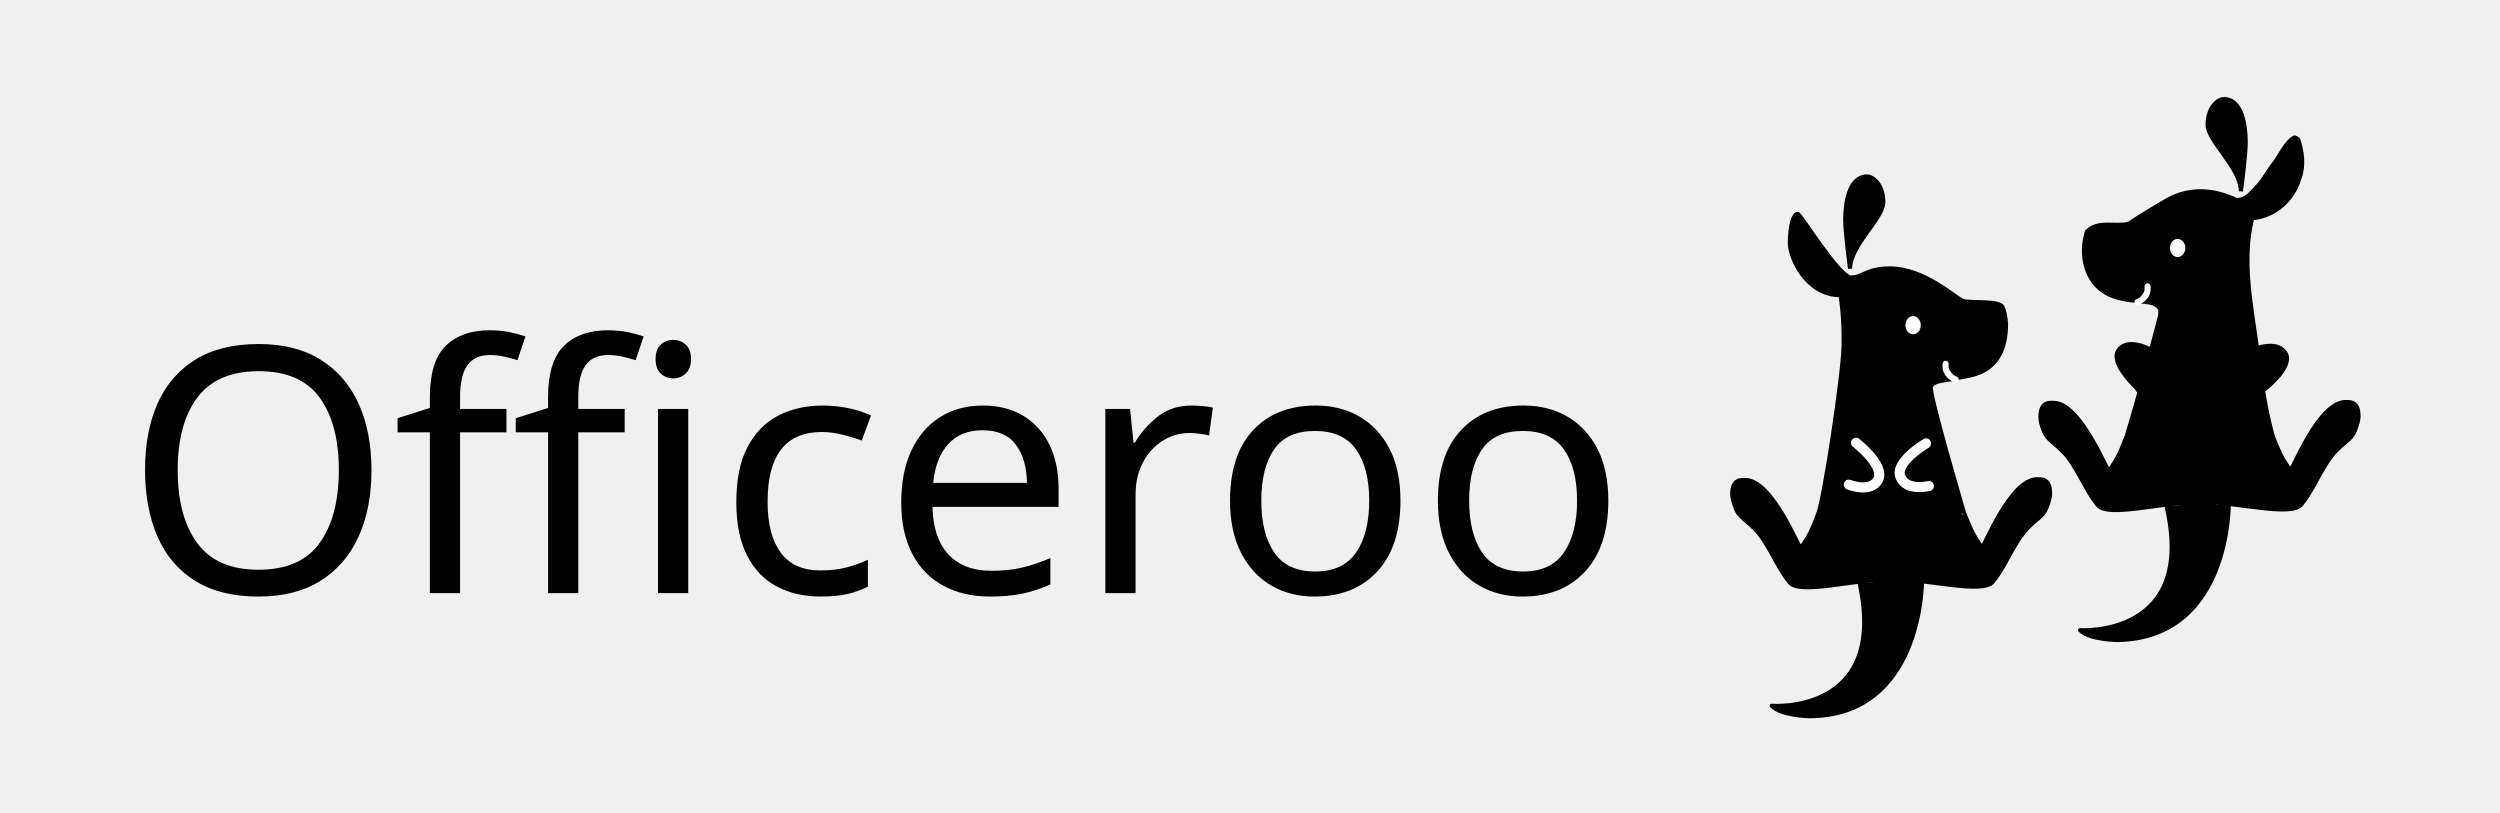
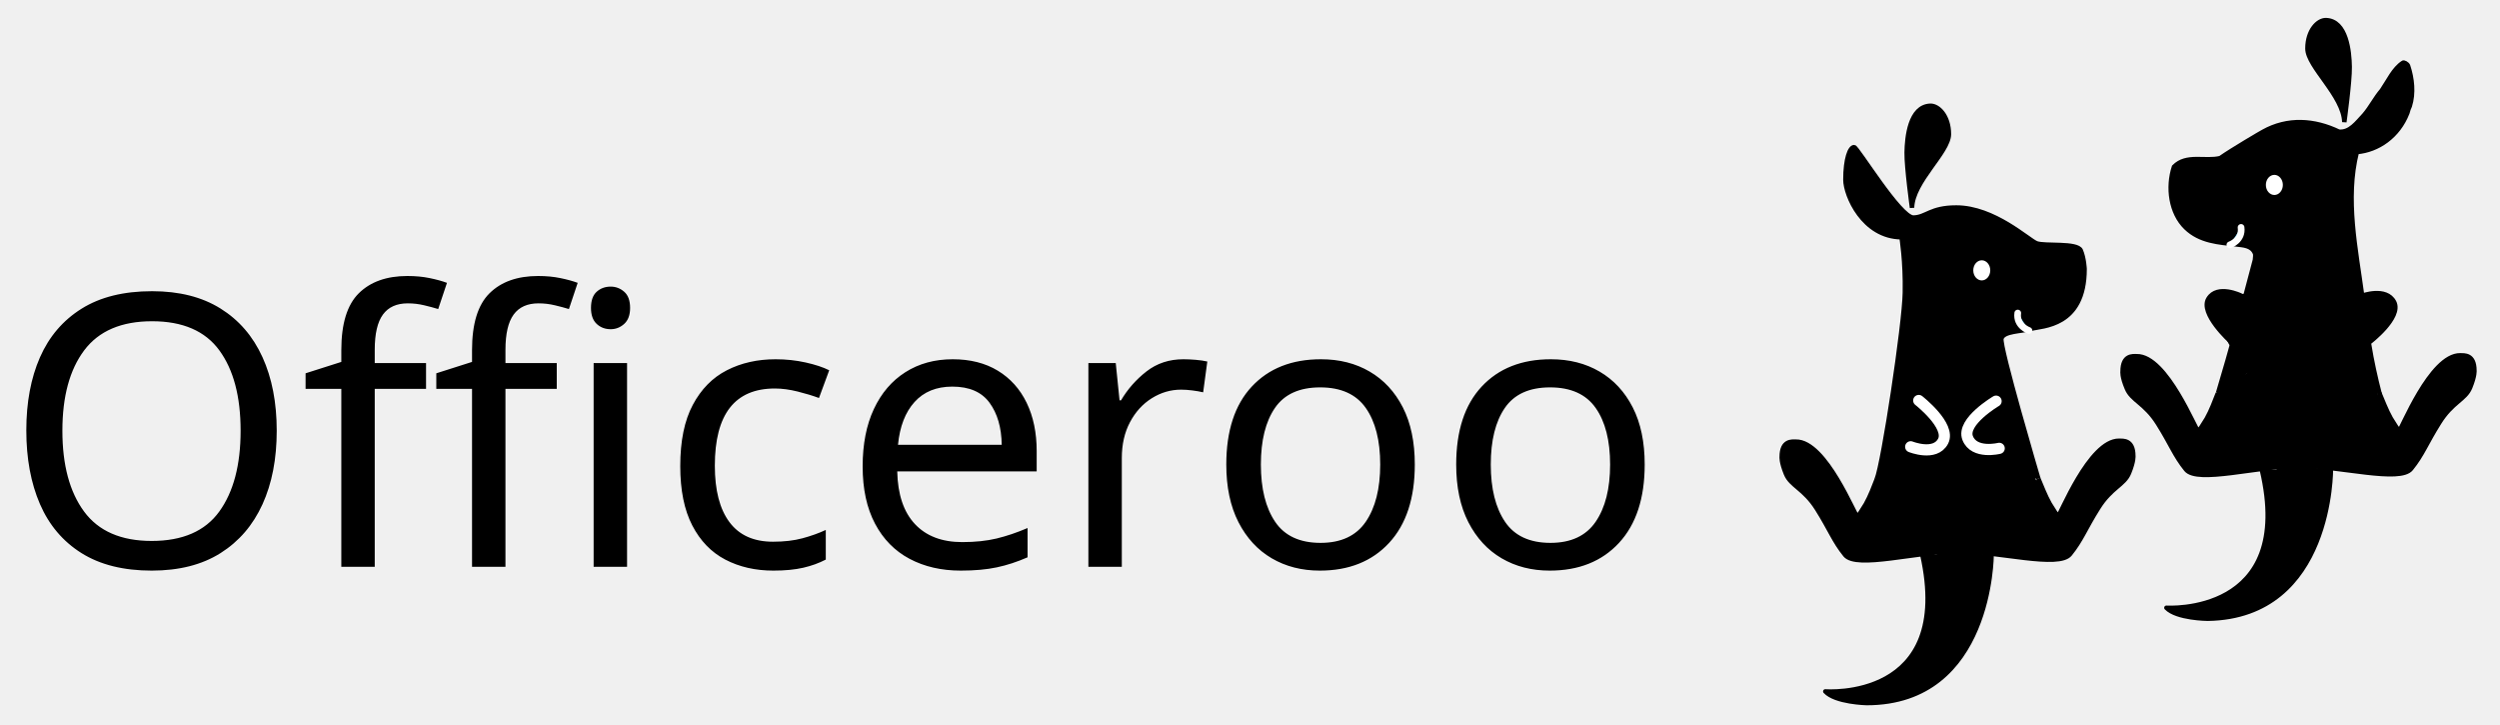
- <svg xmlns="http://www.w3.org/2000/svg" version="1.1" id="Layer_1" x="0px" y="0px" viewBox="0 0 1237 402" style="enable-background:new 0 0 1237 402;" xml:space="preserve">
+ <svg xmlns="http://www.w3.org/2000/svg" version="1.1" id="Layer_1" x="0px" y="0px" viewBox="0 0 1118 324" style="enable-background:new 0 0 1118 324;" xml:space="preserve">
  <style type="text/css">
- 	.st0{font-family:'Ubuntu-Bold';}
+ 	.st0{font-family:'Ubuntu';}
	.st1{font-size:170px;}
	.st2{stroke:#000000;stroke-width:2;stroke-miterlimit:10;}
	.st3{stroke:#000000;stroke-width:2;stroke-linecap:round;stroke-linejoin:round;stroke-miterlimit:10;}
	.st4{fill:#FFFFFF;stroke:#000000;stroke-miterlimit:10;}
	.st5{stroke:#FFFFFF;stroke-width:5;stroke-linecap:round;stroke-linejoin:round;stroke-miterlimit:10;}
	.st6{fill:#52C0ED;stroke:#FFFFFF;stroke-width:3;stroke-linecap:round;stroke-linejoin:round;stroke-miterlimit:10;}
	.st7{stroke:#000000;stroke-width:2;stroke-linecap:round;stroke-miterlimit:10;}
	.st8{fill:#FFFFFF;}
</style>
-   <text transform="matrix(1 0 0 1 61.3975 293.4736)" class="st0 st1">Officeroo</text>
-   <path class="st2" d="M935.7,286.5c18.3,0,45.4,7.6,50.4,1.3c5.1-6.3,6.8-11.4,12.6-20.6c5.8-9.3,11.6-10.3,13.8-15.7  s1.9-7.6,1.9-7.6c0-7.4-4.7-6.7-6.3-6.8c-13.4-0.2-26.6,34.1-27.3,33.6c-0.8-0.5-1.7-2-3.8-5.4c-2-3.5-3.8-8.3-5.1-11.3" />
-   <path class="st2" d="M935.9,286.5c-18.3,0.1-45.3,7.9-50.4,1.7c-5.1-6.3-6.8-11.4-12.6-20.6s-11.7-10.3-13.9-15.7  c-2.2-5.4-1.9-7.6-1.9-7.6c0-7.4,4.6-6.8,6.3-6.8c13.4-0.3,26.7,34,27.5,33.4c0.8-0.5,1.7-2,3.8-5.4c2-3.5,3.8-8.3,5-11.4" />
-   <path id="Tail" class="st3" d="M951,288c0,0,0,66.4-55.9,66.4c0,0-14-0.3-18.5-5.2c0,0,58.1,4.7,43.4-61.1" />
-   <path class="st2" d="M971.9,254c0,0-17.5-59.2-16.5-62.6s8.8-3.1,13.4-4.4c4.6-1.3,23.8-0.8,23.8-26.7c0,0-0.2-4.8-1.7-8.3  c-1.6-3.6-16.1-1.8-19.8-3.2c-3.6-1.4-19-16-35.9-16c-11.7,0-13.4,4.4-19.2,4.5c-6,0-25.1-31.5-26.5-31.5c-1.9,0-3.9,5.2-3.9,14.6  c0,6.8,7.9,25.6,25.1,25.7c0,0,1.8,10.8,1.5,24.8c-0.2,14-9.6,76-12.6,83.4" />
-   <path class="st2" d="M915.4,132.9c0,0-2.5-18-2.4-24.7s1.4-20.6,10.6-20.9c3.6-0.1,8.3,4.6,8.3,12.7  C931.9,108.1,915.7,121.1,915.4,132.9z" />
-   <ellipse class="st4" cx="946.6" cy="160.9" rx="4.3" ry="5" />
-   <path class="st5" d="M918.4,219.1c0,0,14.5,11.3,10.9,18.2s-14.5,2.5-14.5,2.5" />
-   <path class="st6" d="M967.7,187.8c0,0-5.8-2-5-7.8" />
+   <text transform="matrix(1 0 0 1 1.3975 253.4736)" class="st0 st1">Officeroo</text>
+   <path class="st2" d="M875.7,246.5c18.3,0,45.4,7.6,50.4,1.3c5.1-6.3,6.8-11.4,12.6-20.6c5.8-9.3,11.6-10.3,13.8-15.7  s1.9-7.6,1.9-7.6c0-7.4-4.7-6.7-6.3-6.8c-13.4-0.2-26.6,34.1-27.3,33.6c-0.8-0.5-1.7-2-3.8-5.4c-2-3.5-3.8-8.3-5.1-11.3" />
+   <path class="st2" d="M875.9,246.5c-18.3,0.1-45.3,7.9-50.4,1.7c-5.1-6.3-6.8-11.4-12.6-20.6s-11.7-10.3-13.9-15.7  c-2.2-5.4-1.9-7.6-1.9-7.6c0-7.4,4.6-6.8,6.3-6.8c13.4-0.3,26.7,34,27.5,33.4c0.8-0.5,1.7-2,3.8-5.4c2-3.5,3.8-8.3,5-11.4" />
+   <path id="Tail" class="st3" d="M891,248c0,0,0,66.4-55.9,66.4c0,0-14-0.3-18.5-5.2c0,0,58.1,4.7,43.4-61.1" />
+   <path class="st2" d="M911.9,214c0,0-17.5-59.2-16.5-62.6s8.8-3.1,13.4-4.4c4.6-1.3,23.8-0.8,23.8-26.7c0,0-0.2-4.8-1.7-8.3  c-1.6-3.6-16.1-1.8-19.8-3.2c-3.6-1.4-19-16-35.9-16c-11.7,0-13.4,4.4-19.2,4.5c-6,0-25.1-31.5-26.5-31.5c-1.9,0-3.9,5.2-3.9,14.6  c0,6.8,7.9,25.6,25.1,25.7c0,0,1.8,10.8,1.5,24.8c-0.2,14-9.6,76-12.6,83.4" />
+   <path class="st2" d="M855.4,92.9c0,0-2.5-18-2.4-24.7s1.4-20.6,10.6-20.9c3.6-0.1,8.3,4.6,8.3,12.7  C871.9,68.1,855.7,81.1,855.4,92.9z" />
+   <ellipse class="st4" cx="886.6" cy="120.9" rx="4.3" ry="5" />
+   <path class="st5" d="M858.4,179.1c0,0,14.5,11.3,10.9,18.2s-14.5,2.5-14.5,2.5" />
+   <path class="st6" d="M907.7,147.8c0,0-5.8-2-5-7.8" />
  <g id="Bottom_1_">
-     <path class="st2" d="M1088.3,248.3c18.3,0,45.4,7.6,50.4,1.3c5.1-6.3,6.8-11.4,12.6-20.6c5.8-9.3,11.6-10.3,13.8-15.7   c2.2-5.4,1.9-7.6,1.9-7.6c0-7.4-4.7-6.7-6.3-6.8c-13.4-0.2-26.6,34.1-27.3,33.6c-0.8-0.5-1.7-2-3.8-5.4c-2-3.5-3.8-8.3-5.1-11.3" />
-     <path class="st2" d="M1088.4,248.3c-18.3,0.1-45.3,7.9-50.4,1.7c-5.1-6.3-6.8-11.4-12.6-20.6c-5.8-9.2-11.7-10.3-13.9-15.7   c-2.3-5.4-1.9-7.6-1.9-7.6c0-7.4,4.6-6.8,6.3-6.8c13.4-0.3,26.7,34,27.5,33.4c0.8-0.5,1.7-2,3.8-5.4c2-3.5,3.8-8.3,5-11.4" />
+     <path class="st2" d="M1028.3,208.3c18.3,0,45.4,7.6,50.4,1.3c5.1-6.3,6.8-11.4,12.6-20.6c5.8-9.3,11.6-10.3,13.8-15.7   c2.2-5.4,1.9-7.6,1.9-7.6c0-7.4-4.7-6.7-6.3-6.8c-13.4-0.2-26.6,34.1-27.3,33.6c-0.8-0.5-1.7-2-3.8-5.4c-2-3.5-3.8-8.3-5.1-11.3" />
+     <path class="st2" d="M1028.4,208.3c-18.3,0.1-45.3,7.9-50.4,1.7c-5.1-6.3-6.8-11.4-12.6-20.6c-5.8-9.2-11.7-10.3-13.9-15.7   c-2.3-5.4-1.9-7.6-1.9-7.6c0-7.4,4.6-6.8,6.3-6.8c13.4-0.3,26.7,34,27.5,33.4c0.8-0.5,1.7-2,3.8-5.4c2-3.5,3.8-8.3,5-11.4" />
  </g>
-   <path id="Tail_1_" class="st3" d="M1071.9,250.1c15.5,65.6-42.7,61.7-42.7,61.7c4.6,4.8,18.5,4.9,18.5,4.9  c55.8-0.9,55.1-67.2,55.1-67.2" />
-   <path class="st7" d="M1119.9,194.1c1.2,7.4,2.8,14.7,4.7,22" />
-   <path class="st2" d="M1052.3,215.8c5.9-19.6,11.2-39.4,16.5-59.5c0-0.9,0.4-2.2,0-3.1c-1.5-3.5-5.3-3.5-8.3-3.9  c-7.9-0.9-16.2-1.3-22.6-7.5c-6.8-6.6-8.3-18-5.3-27.2c5.6-5.7,13.9-2.2,20.7-3.9c5.6-3.9,18.4-11.4,19.2-11.8  c10.9-6.1,22.9-5.3,33.9,0c4.9,0.4,7.9-3.9,11.3-7.5c3-3.5,4.9-7.5,7.9-11c3-4.4,5.3-9.6,9.4-12.3c0.4-0.4,1.9,0.4,2.3,1.3  c1.9,5.7,2.6,12.3,0.8,18c-0.4,0.9-0.8,1.8-1.1,3.1c-4.1,10.5-13.2,16.7-22.6,17.5c-5.3,21-0.4,43.4,2.4,64.4" />
-   <path class="st2" d="M1108.8,94.6c0,0,2.5-18,2.4-24.7c-0.1-6.8-1.4-20.6-10.6-20.9c-3.6-0.1-8.3,4.6-8.3,12.7  S1108.5,82.8,1108.8,94.6z" />
-   <ellipse class="st4" cx="1077.5" cy="122.7" rx="4.3" ry="5" />
-   <path class="st2" d="M1057.8,192.6c0,0-13.8-12.5-9.8-19c4-6.6,14.6-1.4,14.6-1.4" />
-   <path class="st7" d="M1120,193.1c0,0,14.6-11.1,11.1-18c-3.6-6.9-14.5-2.8-14.5-2.8" />
-   <path class="st6" d="M1057.6,149.5c0,0,5.8-2,5-7.8" />
-   <path class="st5" d="M953,219.4c0,0-15.6,9.2-12.7,16.5c2.9,7.4,14.1,4.6,14.1,4.6" />
+   <path id="Tail_1_" class="st3" d="M1011.9,210.1c15.5,65.6-42.7,61.7-42.7,61.7c4.6,4.8,18.5,4.9,18.5,4.9  c55.8-0.9,55.1-67.2,55.1-67.2" />
+   <path class="st7" d="M1059.9,154.1c1.2,7.4,2.8,14.7,4.7,22" />
+   <path class="st2" d="M992.3,175.8c5.9-19.6,11.2-39.4,16.5-59.5c0-0.9,0.4-2.2,0-3.1c-1.5-3.5-5.3-3.5-8.3-3.9  c-7.9-0.9-16.2-1.3-22.6-7.5c-6.8-6.6-8.3-18-5.3-27.2c5.6-5.7,13.9-2.2,20.7-3.9c5.6-3.9,18.4-11.4,19.2-11.8  c10.9-6.1,22.9-5.3,33.9,0c4.9,0.4,7.9-3.9,11.3-7.5c3-3.5,4.9-7.5,7.9-11c3-4.4,5.3-9.6,9.4-12.3c0.4-0.4,1.9,0.4,2.3,1.3  c1.9,5.7,2.6,12.3,0.8,18c-0.4,0.9-0.8,1.8-1.1,3.1c-4.1,10.5-13.2,16.7-22.6,17.5c-5.3,21-0.4,43.4,2.4,64.4" />
+   <path class="st2" d="M1048.8,54.6c0,0,2.5-18,2.4-24.7c-0.1-6.8-1.4-20.6-10.6-20.9c-3.6-0.1-8.3,4.6-8.3,12.7  S1048.5,42.8,1048.8,54.6z" />
+   <ellipse class="st4" cx="1017.5" cy="82.7" rx="4.3" ry="5" />
+   <path class="st2" d="M997.8,152.6c0,0-13.8-12.5-9.8-19c4-6.6,14.6-1.4,14.6-1.4" />
+   <path class="st7" d="M1060,153.1c0,0,14.6-11.1,11.1-18c-3.6-6.9-14.5-2.8-14.5-2.8" />
+   <path class="st6" d="M997.6,109.5c0,0,5.8-2,5-7.8" />
+   <path class="st5" d="M893,179.4c0,0-15.6,9.2-12.7,16.5c2.9,7.4,14.1,4.6,14.1,4.6" />
  <g>
-     <path class="st8" d="M908.2,262c4.1,1.2,8.4,2,12.7,2.3" />
+     <path class="st8" d="M848.2,222c4.1,1.2,8.4,2,12.7,2.3" />
    <g>
-       <path class="st8" d="M907.8,263.4c4.3,1.3,8.7,2,13.1,2.3c1.9,0.1,1.9-2.9,0-3c-4.2-0.3-8.3-1-12.3-2.2    C906.7,260,905.9,262.9,907.8,263.4L907.8,263.4z" />
+       <path class="st8" d="M847.8,223.4c4.3,1.3,8.7,2,13.1,2.3c1.9,0.1,1.9-2.9,0-3c-4.2-0.3-8.3-1-12.3-2.2    C846.7,220,845.9,222.9,847.8,223.4L847.8,223.4z" />
    </g>
  </g>
  <g>
-     <path d="M906.5,257.3c3,0.4,5.2,2.8,7.2,5c6.9,7.8,13.8,15.6,20.7,23.3c1.5-3.5,4.7-5.9,7.7-8.2c7.9-6.1,15.2-12.8,22-20.1   c-15.7,2.3-31.8,1.6-47.2-2.1c2.2,2.6,4.4,5.3,6.6,7.9c2.5,3,5.2,6.2,8.9,7.6s8.7,0.2,10.1-3.5" />
+     <path d="M846.5,217.3c3,0.4,5.2,2.8,7.2,5c6.9,7.8,13.8,15.6,20.7,23.3c1.5-3.5,4.7-5.9,7.7-8.2c7.9-6.1,15.2-12.8,22-20.1   c-15.7,2.3-31.8,1.6-47.2-2.1c2.2,2.6,4.4,5.3,6.6,7.9c2.5,3,5.2,6.2,8.9,7.6s8.7,0.2,10.1-3.5" />
    <g>
-       <path d="M904.5,264.6c2.2,0.6,3.7,2.9,5.2,4.5c2.2,2.4,4.3,4.9,6.5,7.3c4.3,4.9,8.6,9.7,12.9,14.6c3.1,3.5,9.7,2.6,11.8-1.5    c2.6-5.2,9-8.5,13.3-12.2c5.3-4.6,10.4-9.4,15.2-14.6c5.5-5.9-0.2-13.5-7.3-12.5c-14.4,2-29.1,1.2-43.3-2.1    c-7.6-1.8-12,6.9-7.3,12.5c5.2,6.2,10.1,14,17.9,17.1c7.1,2.8,15.9,0.5,19.5-6.5c4.4-8.6-8.5-16.2-13-7.6    c-0.2,0.3,0.5,0.4-0.5,0.4c-1.7-0.1-3.3-2.1-4.3-3.2c-3.2-3.4-6.1-7.2-9-10.7c-2.4,4.2-4.9,8.4-7.3,12.5c17,4,34,4.5,51.2,2.1    c-2.4-4.2-4.9-8.4-7.3-12.5c-5.2,5.6-10.7,10.8-16.5,15.7c-5.2,4.3-11.2,7.9-14.3,14.1c3.9-0.5,7.9-1,11.8-1.5    c-5.2-5.8-10.4-11.7-15.5-17.5c-4.5-5.1-8.7-11-15.7-12.8C899.1,247.8,895.1,262.2,904.5,264.6L904.5,264.6z" />
+       <path d="M844.5,224.6c2.2,0.6,3.7,2.9,5.2,4.5c2.2,2.4,4.3,4.9,6.5,7.3c4.3,4.9,8.6,9.7,12.9,14.6c3.1,3.5,9.7,2.6,11.8-1.5    c2.6-5.2,9-8.5,13.3-12.2c5.3-4.6,10.4-9.4,15.2-14.6c5.5-5.9-0.2-13.5-7.3-12.5c-14.4,2-29.1,1.2-43.3-2.1    c-7.6-1.8-12,6.9-7.3,12.5c5.2,6.2,10.1,14,17.9,17.1c7.1,2.8,15.9,0.5,19.5-6.5c4.4-8.6-8.5-16.2-13-7.6    c-0.2,0.3,0.5,0.4-0.5,0.4c-1.7-0.1-3.3-2.1-4.3-3.2c-3.2-3.4-6.1-7.2-9-10.7c-2.4,4.2-4.9,8.4-7.3,12.5c17,4,34,4.5,51.2,2.1    c-2.4-4.2-4.9-8.4-7.3-12.5c-5.2,5.6-10.7,10.8-16.5,15.7c-5.2,4.3-11.2,7.9-14.3,14.1c3.9-0.5,7.9-1,11.8-1.5    c-5.2-5.8-10.4-11.7-15.5-17.5c-4.5-5.1-8.7-11-15.7-12.8C839.1,207.8,835.1,222.2,844.5,224.6L844.5,224.6z" />
    </g>
  </g>
  <g>
-     <path d="M940.3,285.2" />
+     <path d="M880.3,245.2" />
    <g>
-       <path d="M940.3,292.7c9.7,0,9.7-15,0-15S930.6,292.7,940.3,292.7L940.3,292.7z" />
+       <path d="M880.3,252.7c9.7,0,9.7-15,0-15S870.6,252.7,880.3,252.7L880.3,252.7z" />
    </g>
  </g>
  <g>
-     <path d="M1063.7,178.9" />
+     <path d="M1003.7,138.9" />
    <g>
-       <path d="M1063.7,186.4c9.7,0,9.7-15,0-15C1054.1,171.4,1054,186.4,1063.7,186.4L1063.7,186.4z" />
+       <path d="M1003.7,146.4c9.7,0,9.7-15,0-15C994.1,131.4,994,146.4,1003.7,146.4L1003.7,146.4z" />
    </g>
  </g>
  <g>
-     <path d="M1063.2,189.5" />
+     <path d="M1003.2,149.5" />
    <g>
-       <path d="M1063.2,197c9.7,0,9.7-15,0-15S1053.5,197,1063.2,197L1063.2,197z" />
+       <path d="M1003.2,157c9.7,0,9.7-15,0-15S993.5,157,1003.2,157L1003.2,157z" />
    </g>
  </g>
  <g>
-     <path d="M1114.1,189.5" />
+     <path d="M1054.1,149.5" />
    <g>
-       <path d="M1114.1,197c9.7,0,9.7-15,0-15S1104.4,197,1114.1,197L1114.1,197z" />
+       <path d="M1054.1,157c9.7,0,9.7-15,0-15S1044.4,157,1054.1,157L1054.1,157z" />
    </g>
  </g>
  <g>
-     <path d="M1114.4,179.7c-16.2,7.4-30.9,18-43,31.1c-3.7,4-7.7,8.4-13.1,8.8c1.2-1.7,2.4-3.4,3.6-5.2c-0.1,4,2.4,7.5,4.7,10.8   c6.3,8.5,12.8,17.3,21.6,23.2c5.2-7.8,11.8-14.6,19.5-20c3.1-2.2,6.6-4.4,7.9-7.9c1.2-3,0.5-6.4-0.1-9.6c-0.9-4.2-1.7-8.4-2.6-12.5   c-0.3-1.7-1.1-3.7-2.8-3.8c-0.7,0-1.3,0.3-1.9,0.6c-11.1,6.2-21.6,13.6-31.3,21.9c-1.2,1-2.4,2.2-2.5,3.7c-0.1,1.2,0.5,2.4,1.2,3.4   c2,3.2,4.4,6.1,7.2,8.6c0.6,0.5,1.2,1.1,2,1.2c1.7,0.3,3-1.4,3.9-2.9c4.2-6.5,10-12,16.7-15.9c2.4-1.4,5.4-4,3.9-6.4   c-1.4-2.3-4.9-1-7.1,0.5c-6.4,4.4-12.8,8.7-19.2,13.1" />
+     <path d="M1054.4,139.7c-16.2,7.4-30.9,18-43,31.1c-3.7,4-7.7,8.4-13.1,8.8c1.2-1.7,2.4-3.4,3.6-5.2c-0.1,4,2.4,7.5,4.7,10.8   c6.3,8.5,12.8,17.3,21.6,23.2c5.2-7.8,11.8-14.6,19.5-20c3.1-2.2,6.6-4.4,7.9-7.9c1.2-3,0.5-6.4-0.1-9.6c-0.9-4.2-1.7-8.4-2.6-12.5   c-0.3-1.7-1.1-3.7-2.8-3.8c-0.7,0-1.3,0.3-1.9,0.6c-11.1,6.2-21.6,13.6-31.3,21.9c-1.2,1-2.4,2.2-2.5,3.7c-0.1,1.2,0.5,2.4,1.2,3.4   c2,3.2,4.4,6.1,7.2,8.6c0.6,0.5,1.2,1.1,2,1.2c1.7,0.3,3-1.4,3.9-2.9c4.2-6.5,10-12,16.7-15.9c2.4-1.4,5.4-4,3.9-6.4   c-1.4-2.3-4.9-1-7.1,0.5c-6.4,4.4-12.8,8.7-19.2,13.1" />
    <g>
-       <path d="M1110.6,173.2c-10.5,4.8-20.2,10.9-29.2,18.1c-4.4,3.5-8.5,7.2-12.4,11.1c-2.6,2.6-6.6,9.1-10.6,9.6    c2.2,3.8,4.3,7.5,6.5,11.3c1.2-1.7,2.4-3.4,3.6-5.2c-4.7-1.3-9.3-2.5-14-3.8c0.5,8.8,6.2,15.3,11.4,22c5.4,7,11.3,13.3,18.6,18.4    c3.5,2.4,8.1,0.4,10.3-2.7c4.7-6.9,10.6-12.9,17.4-17.7c7.2-5.1,12.5-10.8,11.5-20.3c-0.5-4.5-1.6-8.9-2.5-13.3    c-0.8-4-1.4-8.1-4.4-11c-7.1-6.9-17,1.4-23.2,5.5c-7.7,5-16,10.5-22.4,17c-7.4,7.5-2.8,15.6,3,22.3c2.5,2.9,5.7,6.2,9.7,6.7    c4.8,0.6,8.3-2.2,11-5.9c2.2-3.1,4.4-5.9,7.2-8.5c3.1-2.8,6.7-4.6,9.9-7.2c3.7-3,6.2-7.4,4.8-12.3c-1.3-4.5-5.5-7.4-10.1-7.3    c-5,0.1-9.1,3.4-13,6c-4.8,3.3-9.6,6.5-14.4,9.8c-7.9,5.4-0.4,18.4,7.6,13c4-2.7,8-5.4,12-8.2c2.1-1.4,6.5-5.7,8.9-5.5    c-1.3-0.3-2.5-0.7-3.8-1c-0.5-0.7-0.9-1.4-1.4-2.1c0-1.3,0-2.7,0-4c-0.2,0.9-3.9,2.6-4.8,3.2c-2.2,1.6-4.3,3.3-6.3,5.1    c-1.7,1.6-3.3,3.3-4.8,5.1c-1.1,1.3-2.9,5-4.4,5.9c1.3-0.3,2.5-0.7,3.8-1c2.4,1.6,2.7,1.6,0.9,0c-0.8-0.8-1.5-1.5-2.2-2.3    c-0.2-0.2-2.9-3.4-2.7-3.7c-0.3,2.4,0.2,2.6,1.6,0.8c0.9-0.8,1.9-1.6,2.8-2.3c1.6-1.3,3.3-2.6,4.9-3.9c3.4-2.5,6.9-5,10.5-7.3    c2.9-1.9,7-5.3,10.3-6c-1.3,0-2.7,0-4,0c-0.9-0.8-1.8-1.7-2.7-2.5c0.2,0.6,0.3,1.3,0.4,1.9c0.1,1.2,0.5,2.4,0.7,3.6    c0.5,2.7,1.1,5.4,1.6,8.1c0.4,2,0.9,3.9-0.2,5.7c-1,1.5-3.3,2.7-4.8,3.7c-8.5,6.1-15.6,13.5-21.5,22.2c3.4-0.9,6.8-1.8,10.3-2.7    c-5.2-3.6-9.5-8.4-13.4-13.3c-2.9-3.6-8.9-9.4-9.2-14.2c-0.4-7.7-9.7-9.9-14-3.8c-1.2,1.7-2.4,3.4-3.6,5.2c-3,4.3,0.9,12,6.5,11.3    c12.7-1.6,19.5-13,28.5-20.8c9.4-8.2,20-14.8,31.3-20C1126.9,182.2,1119.3,169.2,1110.6,173.2L1110.6,173.2z" />
+       <path d="M1050.6,133.2c-10.5,4.8-20.2,10.9-29.2,18.1c-4.4,3.5-8.5,7.2-12.4,11.1c-2.6,2.6-6.6,9.1-10.6,9.6    c2.2,3.8,4.3,7.5,6.5,11.3c1.2-1.7,2.4-3.4,3.6-5.2c-4.7-1.3-9.3-2.5-14-3.8c0.5,8.8,6.2,15.3,11.4,22c5.4,7,11.3,13.3,18.6,18.4    c3.5,2.4,8.1,0.4,10.3-2.7c4.7-6.9,10.6-12.9,17.4-17.7c7.2-5.1,12.5-10.8,11.5-20.3c-0.5-4.5-1.6-8.9-2.5-13.3    c-0.8-4-1.4-8.1-4.4-11c-7.1-6.9-17,1.4-23.2,5.5c-7.7,5-16,10.5-22.4,17c-7.4,7.5-2.8,15.6,3,22.3c2.5,2.9,5.7,6.2,9.7,6.7    c4.8,0.6,8.3-2.2,11-5.9c2.2-3.1,4.4-5.9,7.2-8.5c3.1-2.8,6.7-4.6,9.9-7.2c3.7-3,6.2-7.4,4.8-12.3c-1.3-4.5-5.5-7.4-10.1-7.3    c-5,0.1-9.1,3.4-13,6c-4.8,3.3-9.6,6.5-14.4,9.8c-7.9,5.4-0.4,18.4,7.6,13c4-2.7,8-5.4,12-8.2c2.1-1.4,6.5-5.7,8.9-5.5    c-1.3-0.3-2.5-0.7-3.8-1c-0.5-0.7-0.9-1.4-1.4-2.1c0-1.3,0-2.7,0-4c-0.2,0.9-3.9,2.6-4.8,3.2c-2.2,1.6-4.3,3.3-6.3,5.1    c-1.7,1.6-3.3,3.3-4.8,5.1c-1.1,1.3-2.9,5-4.4,5.9c1.3-0.3,2.5-0.7,3.8-1c2.4,1.6,2.7,1.6,0.9,0c-0.8-0.8-1.5-1.5-2.2-2.3    c-0.2-0.2-2.9-3.4-2.7-3.7c-0.3,2.4,0.2,2.6,1.6,0.8c0.9-0.8,1.9-1.6,2.8-2.3c1.6-1.3,3.3-2.6,4.9-3.9c3.4-2.5,6.9-5,10.5-7.3    c2.9-1.9,7-5.3,10.3-6c-1.3,0-2.7,0-4,0c-0.9-0.8-1.8-1.7-2.7-2.5c0.2,0.6,0.3,1.3,0.4,1.9c0.1,1.2,0.5,2.4,0.7,3.6    c0.5,2.7,1.1,5.4,1.6,8.1c0.4,2,0.9,3.9-0.2,5.7c-1,1.5-3.3,2.7-4.8,3.7c-8.5,6.1-15.6,13.5-21.5,22.2c3.4-0.9,6.8-1.8,10.3-2.7    c-5.2-3.6-9.5-8.4-13.4-13.3c-2.9-3.6-8.9-9.4-9.2-14.2c-0.4-7.7-9.7-9.9-14-3.8c-1.2,1.7-2.4,3.4-3.6,5.2c-3,4.3,0.9,12,6.5,11.3    c12.7-1.6,19.5-13,28.5-20.8c9.4-8.2,20-14.8,31.3-20C1066.9,142.2,1059.3,129.2,1050.6,133.2L1050.6,133.2z" />
    </g>
  </g>
</svg>
